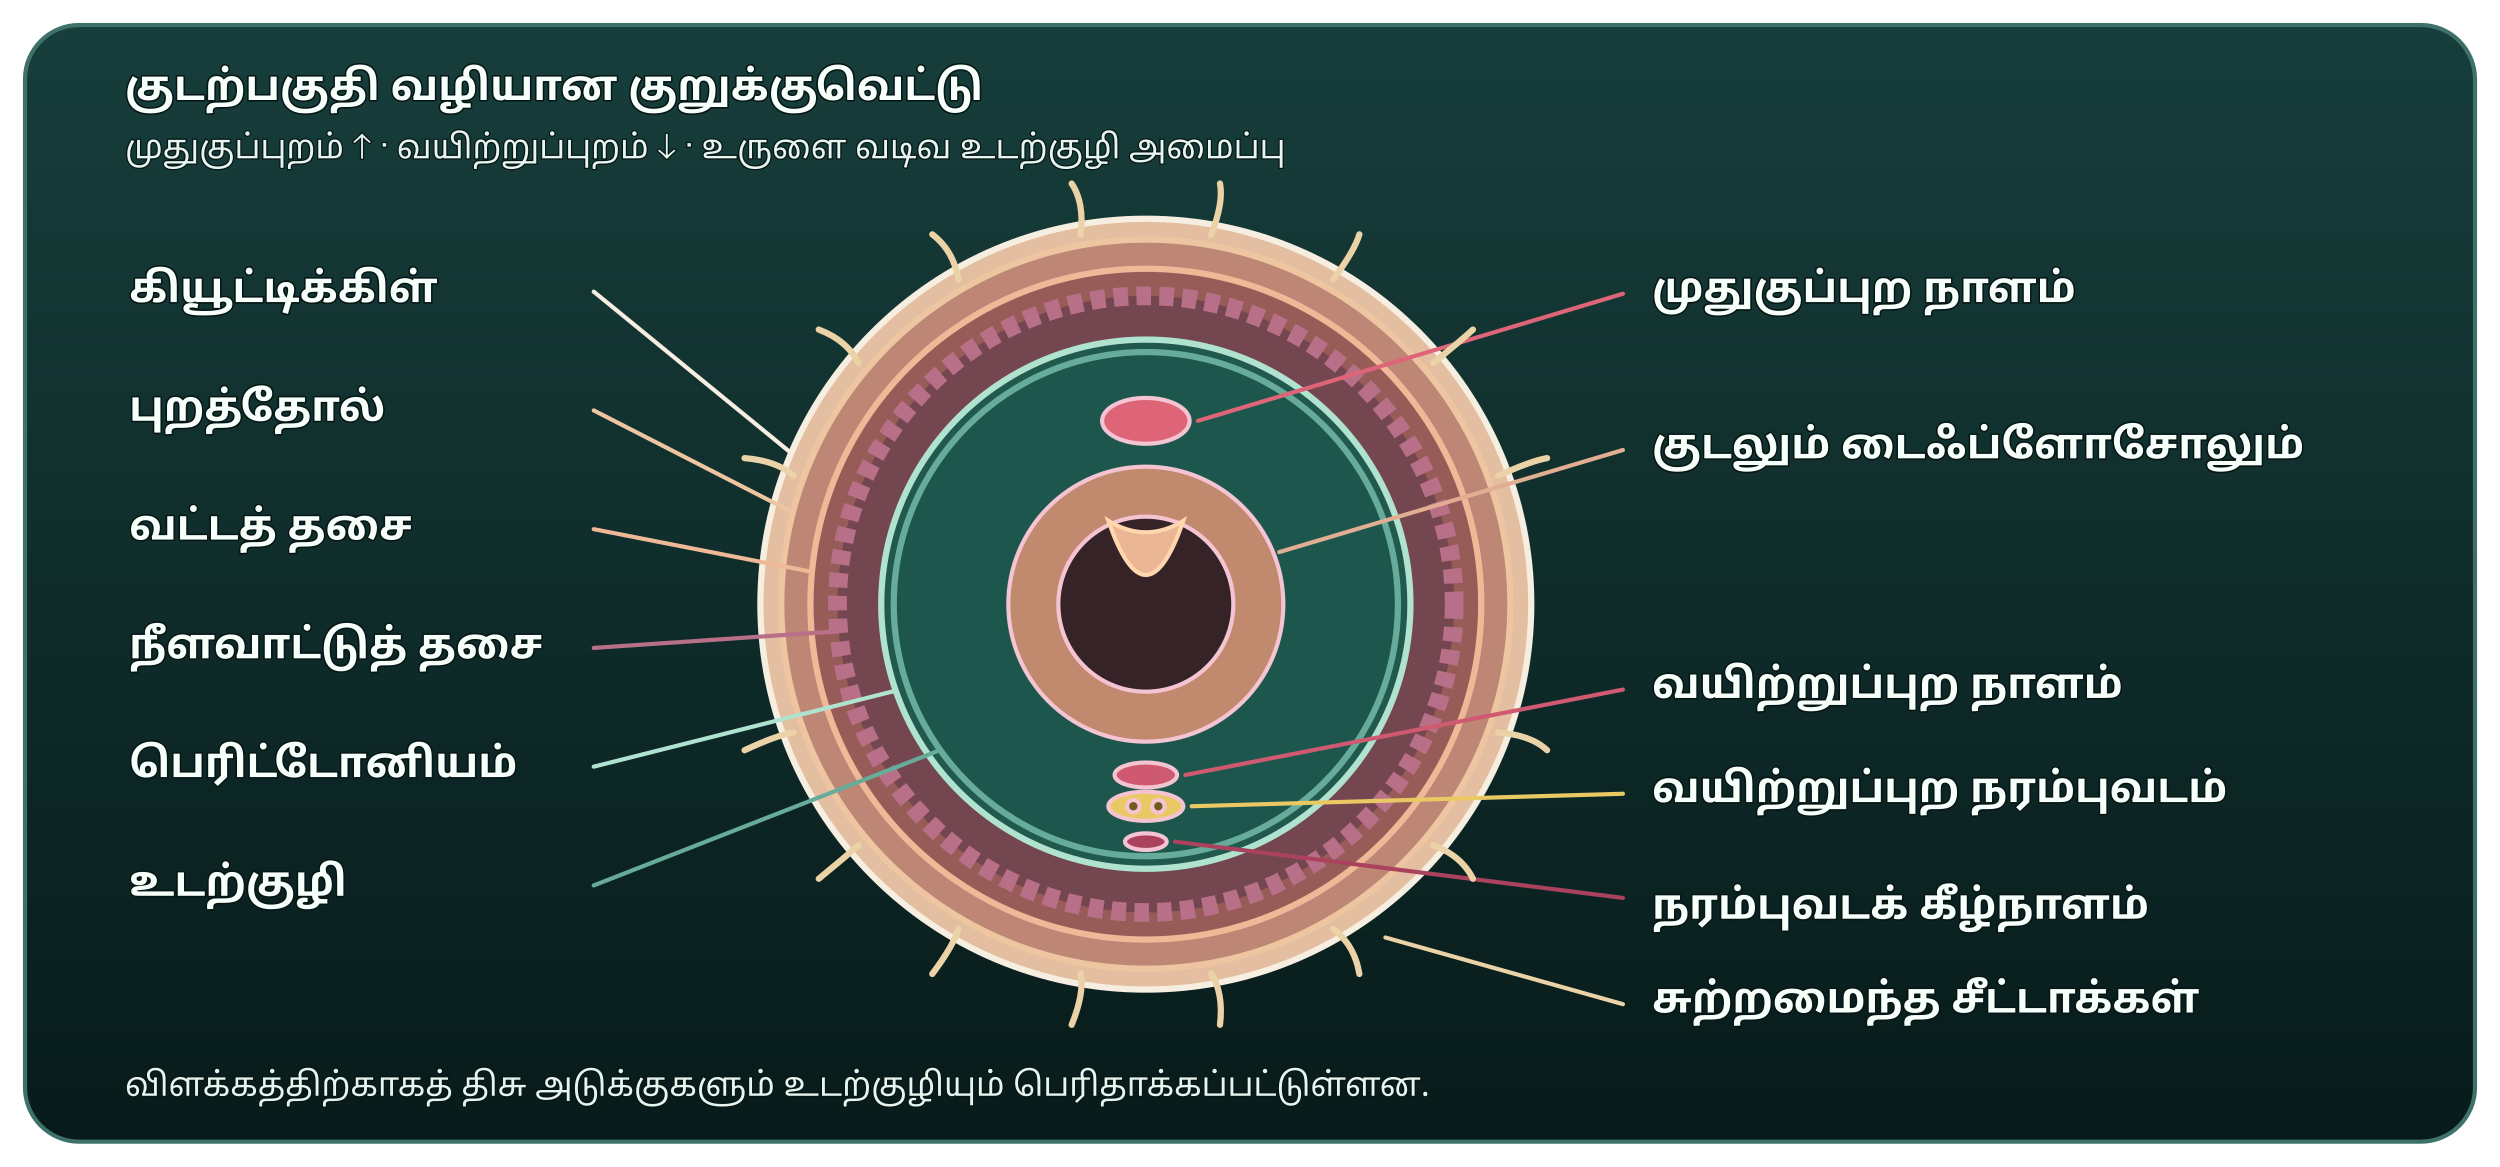
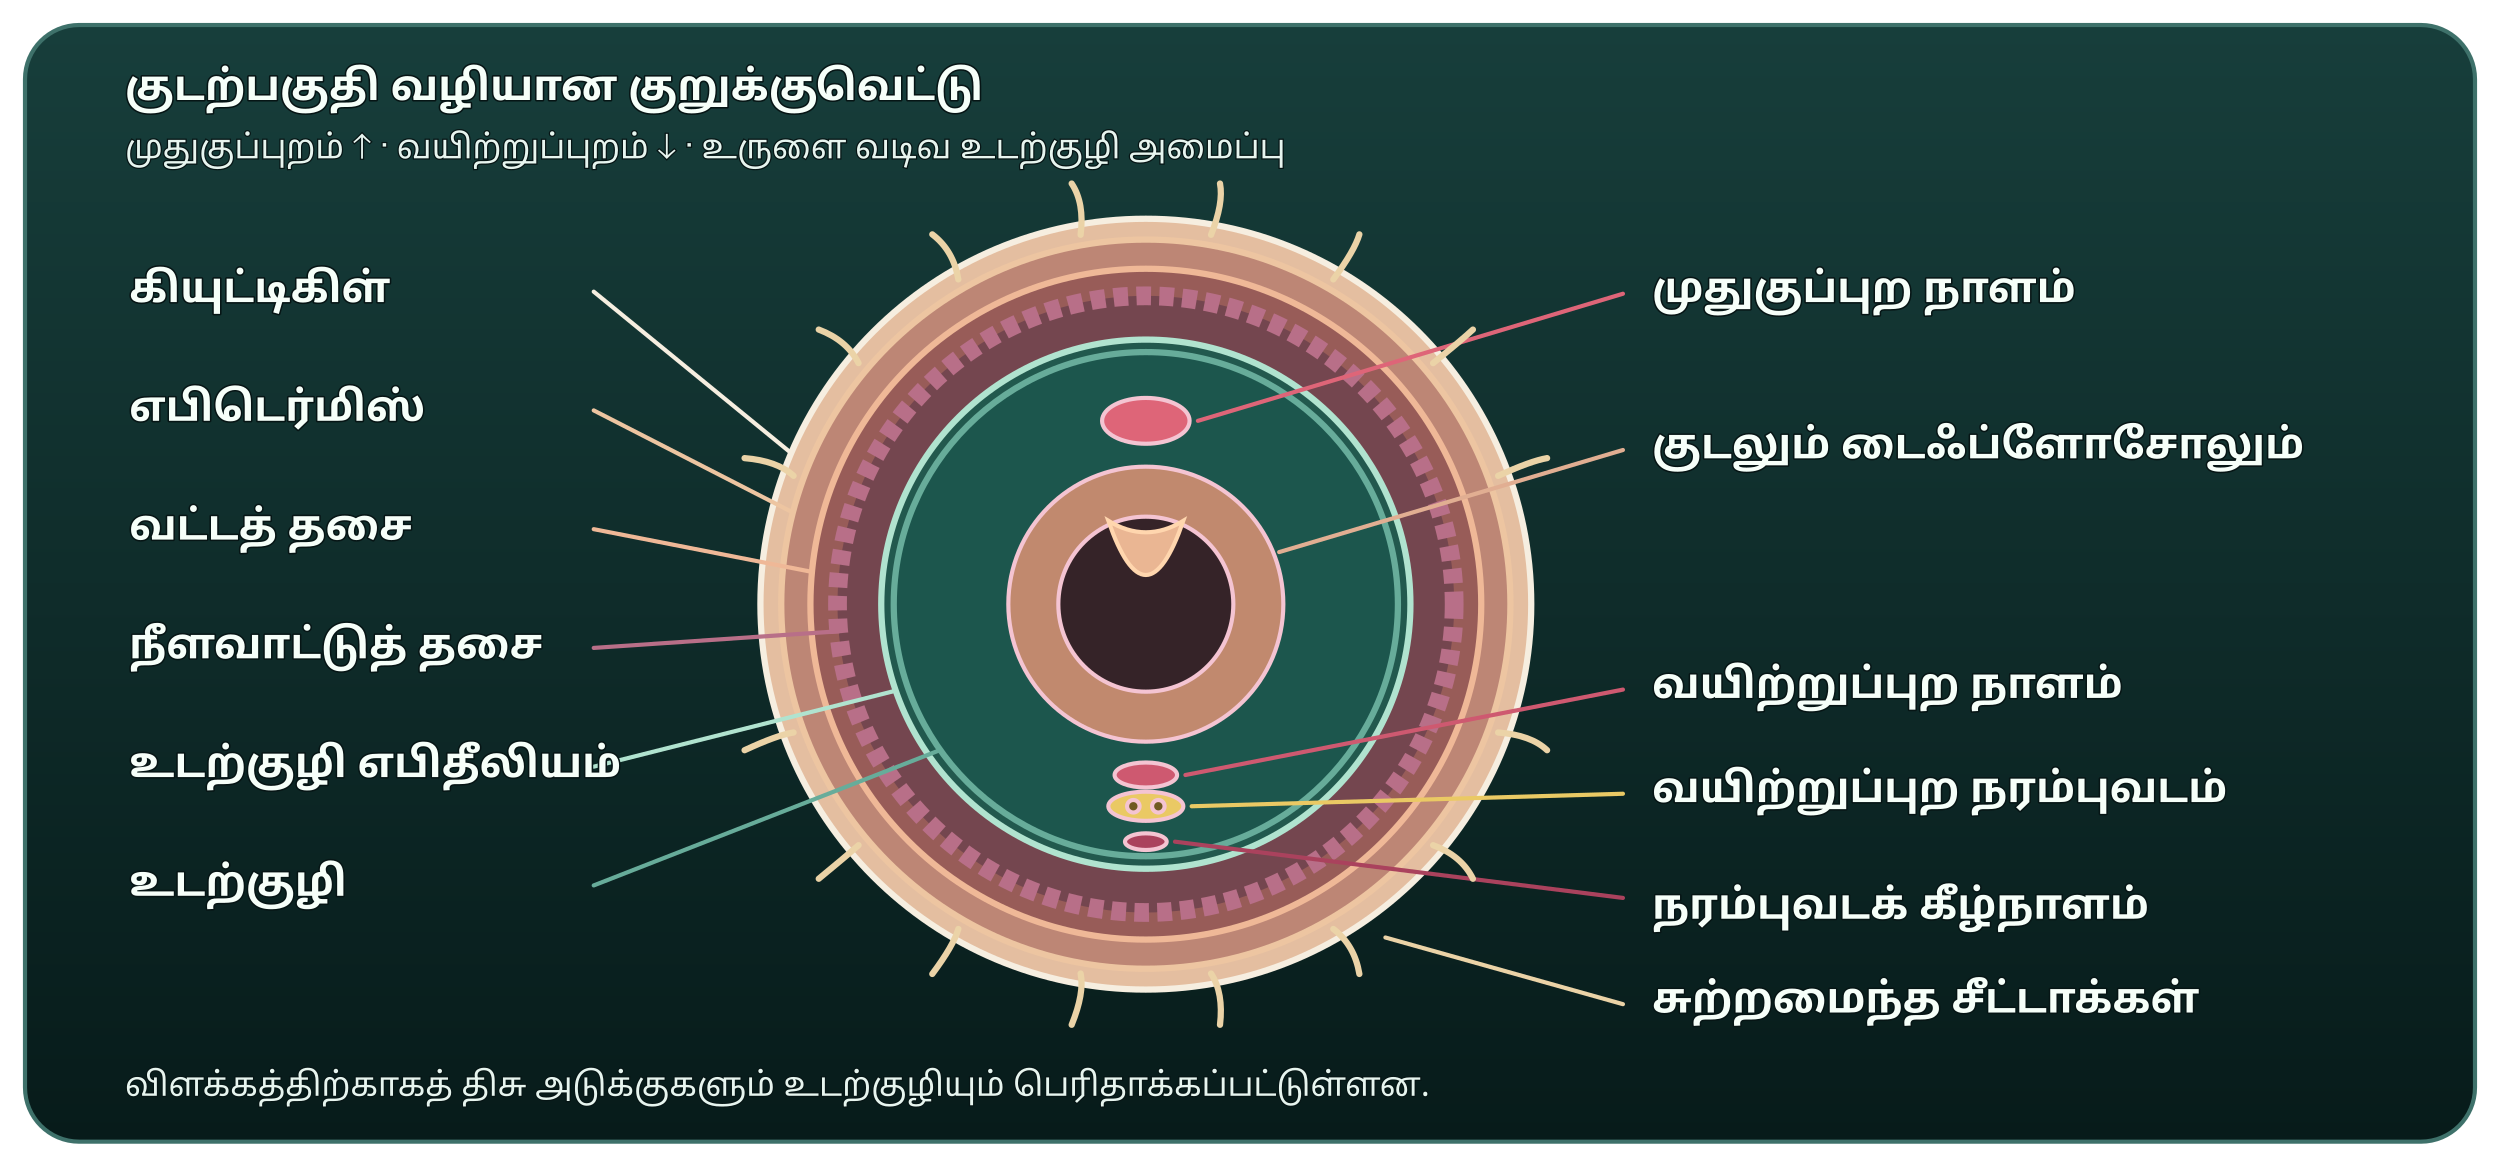
<svg xmlns="http://www.w3.org/2000/svg" id="anatomySvg" viewBox="0 0 1200 560" role="group" aria-labelledby="svgTitle svgDesc" style="transform: none; display: block;" lang="ta" xml:lang="ta" width="1200" height="560" class="motion-paused">
  <defs>
    <linearGradient id="trayGrad" x1="0" y1="0" x2="0" y2="1">
      <stop stop-color="#173e3b" />
      <stop offset="1" stop-color="#071b1a" />
    </linearGradient>
    <linearGradient id="skinGrad" x1="0" y1="0" x2="0" y2="1">
      <stop stop-color="#b87f69" />
      <stop offset=".42" stop-color="#8b5b4b" />
      <stop offset="1" stop-color="#593c35" />
    </linearGradient>
    <linearGradient id="gutGrad" x1="0" y1="0" x2="0" y2="1">
      <stop stop-color="#ffd0aa" />
      <stop offset=".5" stop-color="#d37e66" />
      <stop offset="1" stop-color="#7e3d3f" />
    </linearGradient>
    <linearGradient id="gutLight" x1="0" y1="0" x2="0" y2="1">
      <stop stop-color="#ffe4bb" />
      <stop offset="1" stop-color="#c67c57" />
    </linearGradient>
    <radialGradient id="gizzardGrad">
      <stop stop-color="#f4c099" />
      <stop offset=".58" stop-color="#b36454" />
      <stop offset="1" stop-color="#683940" />
    </radialGradient>
    <linearGradient id="vesselGrad" x1="0" y1="0" x2="1" y2="0">
      <stop stop-color="#8e1e34" />
      <stop offset=".45" stop-color="#ff6670" />
      <stop offset="1" stop-color="#8e1e34" />
    </linearGradient>
    <radialGradient id="reproGrad">
      <stop stop-color="#f3c8ff" />
      <stop offset=".7" stop-color="#a958c6" />
      <stop offset="1" stop-color="#54295f" />
    </radialGradient>
    <filter id="soft">
      <feGaussianBlur stdDeviation="5" />
    </filter>
    <marker id="arrowRed" markerWidth="8" markerHeight="8" refX="6" refY="3" orient="auto">
      <path d="M0 0L6 3L0 6Z" fill="#ff8991" />
    </marker>
    <marker id="arrowBlue" markerWidth="8" markerHeight="8" refX="6" refY="3" orient="auto">
      <path d="M0 0L6 3L0 6Z" fill="#7bd8ff" />
    </marker>
    <filter id="organicTexture" x="-20%" y="-20%" width="140%" height="140%">
      <feTurbulence type="fractalNoise" baseFrequency="0.012 0.09" numOctaves="4" seed="7" result="grain" />
      <feColorMatrix in="grain" type="matrix" values="0 0 0 0 0  0 0 0 0 0  0 0 0 0 0  0.85 0.85 0.85 0 0" result="grainAlpha" />
      <feComposite in="grainAlpha" in2="SourceGraphic" operator="in" />
    </filter>
    <filter id="fineGrain" x="-20%" y="-20%" width="140%" height="140%">
      <feTurbulence type="fractalNoise" baseFrequency="0.35" numOctaves="2" seed="3" result="fine" />
      <feColorMatrix in="fine" type="matrix" values="0 0 0 0 0  0 0 0 0 0  0 0 0 0 0  0.5 0.5 0.5 0 0" result="fineAlpha" />
      <feComposite in="fineAlpha" in2="SourceGraphic" operator="in" />
    </filter>
    <radialGradient id="glossHi" cx="34%" cy="20%" r="60%">
      <stop offset="0" stop-color="#fff" stop-opacity=".55" />
      <stop offset=".45" stop-color="#fff" stop-opacity=".1" />
      <stop offset="1" stop-color="#fff" stop-opacity="0" />
    </radialGradient>
    <radialGradient id="glossHiSmall" cx="30%" cy="22%" r="70%">
      <stop offset="0" stop-color="#fff" stop-opacity=".7" />
      <stop offset="1" stop-color="#fff" stop-opacity="0" />
    </radialGradient>
    <linearGradient id="skinGrad2" x1="0" y1="0" x2="0" y2="1">
      <stop stop-color="#c68a70" offset="0" />
      <stop offset=".18" stop-color="#a8664f" />
      <stop offset=".5" stop-color="#7d4438" />
      <stop offset=".78" stop-color="#5a352f" />
      <stop offset="1" stop-color="#3c211f" />
    </linearGradient>
    <radialGradient id="fleshGlow" cx="50%" cy="35%" r="65%">
      <stop offset="0" stop-color="#ffe0c8" stop-opacity=".5" />
      <stop offset="1" stop-color="#ffe0c8" stop-opacity="0" />
    </radialGradient>
    <clipPath id="externalClip">
      <path d="M65 280 C88 227 136 190 220 186 C470 180 841 183 1050 208 C1112 217 1140 245 1145 280 C1138 324 1095 350 1044 358 C784 384 420 377 218 374 C133 371 87 330 65 280 Z" />
    </clipPath>
    <linearGradient id="caecumPolish" x1="0" y1="0" x2="0" y2="1">
      <stop offset="0" stop-color="#ffe1b5" />
      <stop offset="0.33" stop-color="#efb082" />
      <stop offset="0.68" stop-color="#bb715f" />
      <stop offset="1" stop-color="#663940" />
    </linearGradient>
    <linearGradient id="nervePolish" x1="0" y1="0" x2="0" y2="1">
      <stop offset="0" stop-color="#fff3c1" />
      <stop offset="0.28" stop-color="#ffe179" />
      <stop offset="0.65" stop-color="#d8a43a" />
      <stop offset="1" stop-color="#805424" />
    </linearGradient>
    <linearGradient id="epidermisPolish" x1="0" y1="0" x2="0" y2="1">
      <stop offset="0" stop-color="#f8ccad" />
      <stop offset="0.4" stop-color="#d99c80" />
      <stop offset="1" stop-color="#8f594f" />
    </linearGradient>
    <linearGradient id="skinDepthPolish" x1="0" y1="0" x2="0" y2="1">
      <stop offset="0" stop-color="#b77d6c" />
      <stop offset="0.55" stop-color="#734e48" />
      <stop offset="1" stop-color="#382e32" />
    </linearGradient>
    <linearGradient id="mucusPolish" x1="0" y1="0" x2="0" y2="1">
      <stop offset="0" stop-color="#e6fcff" />
      <stop offset="0.28" stop-color="#ade4e5" />
      <stop offset="1" stop-color="#487f89" />
    </linearGradient>
    <radialGradient id="ganglionPolish" cx=".33" cy=".22" r=".85">
      <stop offset="0" stop-color="#fff8d2" />
      <stop offset="0.38" stop-color="#f7d565" />
      <stop offset="1" stop-color="#957026" />
    </radialGradient>
    <marker id="arrowGasIn" markerWidth="12" markerHeight="12" refX="10" refY="6" orient="auto" markerUnits="userSpaceOnUse">
      <path d="M0 0L12 6L0 12Z" fill="#85e2ff" />
    </marker>
    <marker id="arrowGasOut" markerWidth="12" markerHeight="12" refX="10" refY="6" orient="auto" markerUnits="userSpaceOnUse">
      <path d="M0 0L12 6L0 12Z" fill="#ffb0b7" />
    </marker>
  </defs>
  <rect x="12" y="12" width="1176" height="536" rx="26" fill="url(#trayGrad)" stroke="#3e716a" stroke-width="2" />
  <ellipse cx="600" cy="297" rx="526" ry="155" fill="#000" opacity=".28" filter="url(#soft)" id="bodyShadow" style="display: none;" />
  <path id="bodyBase" d="M62 280C80 201 132 160 222 151C402 133 802 137 1017 162C1084 170 1131 216 1143 279C1130 347 1081 388 1008 398C785 424 389 420 216 403C126 394 78 354 62 280Z" fill="#311f1e" stroke="#cb9278" stroke-width="5" style="display: none;" />
  <g id="segments" aria-hidden="true" style="display: none;">
    <path class="segment-shadow" d="M93 164.68Q86 280 93 395.84" style="stroke: #2a1210; stroke-width: 1.4; opacity: 0.4;" />
    <path class="segment-line" d="M92 164.68Q85 280 92 395.84" style="stroke: #f0c6a8; stroke-width: 1; opacity: 0.28;" />
    <path class="segment-shadow" d="M112.5 164.5Q105.5 280 112.5 396" style="stroke: #2a1210; stroke-width: 1.4; opacity: 0.4;" />
    <path class="segment-line" d="M111.5 164.5Q104.5 280 111.5 396" style="stroke: #f0c6a8; stroke-width: 1; opacity: 0.28;" />
    <path class="segment-shadow" d="M132 164.32Q125 280 132 396.16" style="stroke: #2a1210; stroke-width: 1.4; opacity: 0.4;" />
    <path class="segment-line" d="M131 164.32Q124 280 131 396.16" style="stroke: #f0c6a8; stroke-width: 1; opacity: 0.28;" />
    <path class="segment-shadow" d="M151.5 164.14Q144.5 280 151.5 396.32" style="stroke: #2a1210; stroke-width: 1.4; opacity: 0.4;" />
    <path class="segment-line" d="M150.5 164.14Q143.5 280 150.5 396.32" style="stroke: #f0c6a8; stroke-width: 1; opacity: 0.28;" />
    <path class="segment-shadow" d="M171 163.96Q164 280 171 396.48" style="stroke: #2a1210; stroke-width: 1.4; opacity: 0.4;" />
    <path class="segment-line" d="M170 163.96Q163 280 170 396.48" style="stroke: #f0c6a8; stroke-width: 1; opacity: 0.28;" />
    <path class="segment-shadow" d="M190.5 163.78Q183.5 280 190.5 396.64" style="stroke: #2a1210; stroke-width: 1.4; opacity: 0.4;" />
    <path class="segment-line" d="M189.5 163.78Q182.5 280 189.5 396.64" style="stroke: #f0c6a8; stroke-width: 1; opacity: 0.28;" />
    <path class="segment-shadow" d="M210 163.6Q203 280 210 396.8" style="stroke: #2a1210; stroke-width: 1.4; opacity: 0.4;" />
    <path class="segment-line" d="M209 163.6Q202 280 209 396.8" style="stroke: #f0c6a8; stroke-width: 1; opacity: 0.28;" />
    <path class="segment-shadow" d="M229.5 163.42Q222.5 280 229.5 396.96" style="stroke: #2a1210; stroke-width: 1.4; opacity: 0.4;" />
    <path class="segment-line" d="M228.5 163.42Q221.5 280 228.5 396.96" style="stroke: #f0c6a8; stroke-width: 1; opacity: 0.28;" />
    <path class="segment-shadow" d="M249 163.24Q242 280 249 397.12" style="stroke: #2a1210; stroke-width: 1.4; opacity: 0.4;" />
    <path class="segment-line" d="M248 163.24Q241 280 248 397.12" style="stroke: #f0c6a8; stroke-width: 1; opacity: 0.28;" />
    <path class="segment-shadow" d="M268.5 163.06Q261.5 280 268.5 397.28" style="stroke: #2a1210; stroke-width: 1.4; opacity: 0.4;" />
    <path class="segment-line" d="M267.5 163.06Q260.5 280 267.5 397.28" style="stroke: #f0c6a8; stroke-width: 1; opacity: 0.28;" />
    <path class="segment-shadow" d="M288 162.88Q281 280 288 397.44" style="stroke: #2a1210; stroke-width: 1.4; opacity: 0.4;" />
    <path class="segment-line" d="M287 162.88Q280 280 287 397.44" style="stroke: #f0c6a8; stroke-width: 1; opacity: 0.28;" />
    <path class="segment-shadow" d="M307.5 162.7Q300.5 280 307.5 397.6" style="stroke: #2a1210; stroke-width: 1.4; opacity: 0.4;" />
    <path class="segment-line" d="M306.5 162.7Q299.5 280 306.5 397.6" style="stroke: #f0c6a8; stroke-width: 1; opacity: 0.28;" />
    <path class="segment-shadow" d="M327 162.52Q320 280 327 397.76" style="stroke: #2a1210; stroke-width: 1.4; opacity: 0.4;" />
    <path class="segment-line" d="M326 162.52Q319 280 326 397.76" style="stroke: #f0c6a8; stroke-width: 1; opacity: 0.28;" />
    <path class="segment-shadow" d="M346.5 162.34Q339.5 280 346.5 397.92" style="stroke: #2a1210; stroke-width: 1.4; opacity: 0.4;" />
    <path class="segment-line" d="M345.5 162.34Q338.5 280 345.5 397.92" style="stroke: #f0c6a8; stroke-width: 1; opacity: 0.28;" />
    <path class="segment-shadow" d="M366 162.16Q359 280 366 398.08" style="stroke: #2a1210; stroke-width: 1.4; opacity: 0.4;" />
    <path class="segment-line" d="M365 162.16Q358 280 365 398.08" style="stroke: #f0c6a8; stroke-width: 1; opacity: 0.28;" />
    <path class="segment-shadow" d="M385.5 161.98Q378.5 280 385.5 398.24" style="stroke: #2a1210; stroke-width: 1.4; opacity: 0.4;" />
    <path class="segment-line" d="M384.5 161.98Q377.5 280 384.5 398.24" style="stroke: #f0c6a8; stroke-width: 1; opacity: 0.28;" />
    <path class="segment-shadow" d="M405 161.8Q398 280 405 398.4" style="stroke: #2a1210; stroke-width: 1.4; opacity: 0.4;" />
    <path class="segment-line" d="M404 161.8Q397 280 404 398.4" style="stroke: #f0c6a8; stroke-width: 1; opacity: 0.28;" />
    <path class="segment-shadow" d="M424.5 161.62Q417.5 280 424.5 398.56" style="stroke: #2a1210; stroke-width: 1.4; opacity: 0.4;" />
    <path class="segment-line" d="M423.5 161.62Q416.5 280 423.5 398.56" style="stroke: #f0c6a8; stroke-width: 1; opacity: 0.28;" />
    <path class="segment-shadow" d="M444 161.44Q437 280 444 398.72" style="stroke: #2a1210; stroke-width: 1.4; opacity: 0.4;" />
    <path class="segment-line" d="M443 161.44Q436 280 443 398.72" style="stroke: #f0c6a8; stroke-width: 1; opacity: 0.28;" />
    <path class="segment-shadow" d="M463.5 161.26Q456.5 280 463.5 398.88" style="stroke: #2a1210; stroke-width: 1.4; opacity: 0.4;" />
    <path class="segment-line" d="M462.5 161.26Q455.5 280 462.5 398.88" style="stroke: #f0c6a8; stroke-width: 1; opacity: 0.28;" />
    <path class="segment-shadow" d="M483 161.08Q476 280 483 399.04" style="stroke: #2a1210; stroke-width: 1.4; opacity: 0.4;" />
    <path class="segment-line" d="M482 161.08Q475 280 482 399.04" style="stroke: #f0c6a8; stroke-width: 1; opacity: 0.28;" />
    <path class="segment-shadow" d="M502.5 160.9Q495.5 280 502.5 399.2" style="stroke: #2a1210; stroke-width: 1.4; opacity: 0.4;" />
    <path class="segment-line" d="M501.5 160.9Q494.5 280 501.5 399.2" style="stroke: #f0c6a8; stroke-width: 1; opacity: 0.28;" />
    <path class="segment-shadow" d="M522 160.72Q515 280 522 399.36" style="stroke: #2a1210; stroke-width: 1.4; opacity: 0.4;" />
    <path class="segment-line" d="M521 160.72Q514 280 521 399.36" style="stroke: #f0c6a8; stroke-width: 1; opacity: 0.28;" />
    <path class="segment-shadow" d="M541.5 160.54Q534.5 280 541.5 399.52" style="stroke: #2a1210; stroke-width: 1.4; opacity: 0.4;" />
    <path class="segment-line" d="M540.5 160.54Q533.5 280 540.5 399.52" style="stroke: #f0c6a8; stroke-width: 1; opacity: 0.28;" />
    <path class="segment-shadow" d="M561 160.36Q554 280 561 399.68" style="stroke: #2a1210; stroke-width: 1.4; opacity: 0.4;" />
    <path class="segment-line" d="M560 160.36Q553 280 560 399.68" style="stroke: #f0c6a8; stroke-width: 1; opacity: 0.28;" />
    <path class="segment-shadow" d="M580.5 160.18Q573.5 280 580.5 399.84" style="stroke: #2a1210; stroke-width: 1.4; opacity: 0.4;" />
    <path class="segment-line" d="M579.5 160.18Q572.5 280 579.5 399.84" style="stroke: #f0c6a8; stroke-width: 1; opacity: 0.28;" />
    <path class="segment-shadow" d="M600 160Q593 280 600 400" style="stroke: #2a1210; stroke-width: 1.4; opacity: 0.4;" />
    <path class="segment-line" d="M599 160Q592 280 599 400" style="stroke: #f0c6a8; stroke-width: 1; opacity: 0.28;" />
    <path class="segment-shadow" d="M619.5 160.18Q612.5 280 619.5 399.84" style="stroke: #2a1210; stroke-width: 1.4; opacity: 0.4;" />
    <path class="segment-line" d="M618.5 160.18Q611.5 280 618.5 399.84" style="stroke: #f0c6a8; stroke-width: 1; opacity: 0.28;" />
    <path class="segment-shadow" d="M639 160.36Q632 280 639 399.68" style="stroke: #2a1210; stroke-width: 1.4; opacity: 0.4;" />
    <path class="segment-line" d="M638 160.36Q631 280 638 399.68" style="stroke: #f0c6a8; stroke-width: 1; opacity: 0.28;" />
    <path class="segment-shadow" d="M658.5 160.54Q651.5 280 658.5 399.52" style="stroke: #2a1210; stroke-width: 1.4; opacity: 0.4;" />
    <path class="segment-line" d="M657.5 160.54Q650.5 280 657.5 399.52" style="stroke: #f0c6a8; stroke-width: 1; opacity: 0.28;" />
    <path class="segment-shadow" d="M678 160.72Q671 280 678 399.36" style="stroke: #2a1210; stroke-width: 1.4; opacity: 0.4;" />
    <path class="segment-line" d="M677 160.72Q670 280 677 399.36" style="stroke: #f0c6a8; stroke-width: 1; opacity: 0.28;" />
    <path class="segment-shadow" d="M697.5 160.9Q690.5 280 697.5 399.2" style="stroke: #2a1210; stroke-width: 1.4; opacity: 0.4;" />
    <path class="segment-line" d="M696.5 160.9Q689.5 280 696.5 399.2" style="stroke: #f0c6a8; stroke-width: 1; opacity: 0.28;" />
    <path class="segment-shadow" d="M717 161.08Q710 280 717 399.04" style="stroke: #2a1210; stroke-width: 1.4; opacity: 0.4;" />
    <path class="segment-line" d="M716 161.08Q709 280 716 399.04" style="stroke: #f0c6a8; stroke-width: 1; opacity: 0.28;" />
    <path class="segment-shadow" d="M736.5 161.26Q729.5 280 736.5 398.88" style="stroke: #2a1210; stroke-width: 1.4; opacity: 0.4;" />
    <path class="segment-line" d="M735.5 161.26Q728.5 280 735.5 398.88" style="stroke: #f0c6a8; stroke-width: 1; opacity: 0.28;" />
    <path class="segment-shadow" d="M756 161.44Q749 280 756 398.72" style="stroke: #2a1210; stroke-width: 1.4; opacity: 0.4;" />
    <path class="segment-line" d="M755 161.44Q748 280 755 398.72" style="stroke: #f0c6a8; stroke-width: 1; opacity: 0.28;" />
    <path class="segment-shadow" d="M775.5 161.62Q768.5 280 775.5 398.56" style="stroke: #2a1210; stroke-width: 1.4; opacity: 0.4;" />
    <path class="segment-line" d="M774.5 161.62Q767.5 280 774.5 398.56" style="stroke: #f0c6a8; stroke-width: 1; opacity: 0.28;" />
    <path class="segment-shadow" d="M795 161.8Q788 280 795 398.4" style="stroke: #2a1210; stroke-width: 1.4; opacity: 0.4;" />
    <path class="segment-line" d="M794 161.8Q787 280 794 398.4" style="stroke: #f0c6a8; stroke-width: 1; opacity: 0.28;" />
    <path class="segment-shadow" d="M814.5 161.98Q807.5 280 814.5 398.24" style="stroke: #2a1210; stroke-width: 1.4; opacity: 0.4;" />
    <path class="segment-line" d="M813.5 161.98Q806.5 280 813.5 398.24" style="stroke: #f0c6a8; stroke-width: 1; opacity: 0.28;" />
    <path class="segment-shadow" d="M834 162.16Q827 280 834 398.08" style="stroke: #2a1210; stroke-width: 1.4; opacity: 0.4;" />
    <path class="segment-line" d="M833 162.16Q826 280 833 398.08" style="stroke: #f0c6a8; stroke-width: 1; opacity: 0.28;" />
    <path class="segment-shadow" d="M853.5 162.34Q846.5 280 853.5 397.92" style="stroke: #2a1210; stroke-width: 1.4; opacity: 0.4;" />
    <path class="segment-line" d="M852.5 162.34Q845.5 280 852.5 397.92" style="stroke: #f0c6a8; stroke-width: 1; opacity: 0.28;" />
    <path class="segment-shadow" d="M873 162.52Q866 280 873 397.76" style="stroke: #2a1210; stroke-width: 1.4; opacity: 0.4;" />
    <path class="segment-line" d="M872 162.52Q865 280 872 397.76" style="stroke: #f0c6a8; stroke-width: 1; opacity: 0.28;" />
    <path class="segment-shadow" d="M892.5 162.7Q885.5 280 892.5 397.6" style="stroke: #2a1210; stroke-width: 1.4; opacity: 0.4;" />
    <path class="segment-line" d="M891.5 162.7Q884.5 280 891.5 397.6" style="stroke: #f0c6a8; stroke-width: 1; opacity: 0.28;" />
    <path class="segment-shadow" d="M912 162.88Q905 280 912 397.44" style="stroke: #2a1210; stroke-width: 1.4; opacity: 0.4;" />
    <path class="segment-line" d="M911 162.88Q904 280 911 397.44" style="stroke: #f0c6a8; stroke-width: 1; opacity: 0.28;" />
    <path class="segment-shadow" d="M931.5 163.06Q924.5 280 931.5 397.28" style="stroke: #2a1210; stroke-width: 1.4; opacity: 0.4;" />
    <path class="segment-line" d="M930.5 163.06Q923.5 280 930.5 397.28" style="stroke: #f0c6a8; stroke-width: 1; opacity: 0.28;" />
    <path class="segment-shadow" d="M951 163.24Q944 280 951 397.12" style="stroke: #2a1210; stroke-width: 1.4; opacity: 0.4;" />
    <path class="segment-line" d="M950 163.24Q943 280 950 397.12" style="stroke: #f0c6a8; stroke-width: 1; opacity: 0.28;" />
    <path class="segment-shadow" d="M970.5 163.42Q963.5 280 970.5 396.96" style="stroke: #2a1210; stroke-width: 1.4; opacity: 0.4;" />
    <path class="segment-line" d="M969.5 163.42Q962.5 280 969.5 396.96" style="stroke: #f0c6a8; stroke-width: 1; opacity: 0.28;" />
    <path class="segment-shadow" d="M990 163.6Q983 280 990 396.8" style="stroke: #2a1210; stroke-width: 1.4; opacity: 0.4;" />
    <path class="segment-line" d="M989 163.6Q982 280 989 396.8" style="stroke: #f0c6a8; stroke-width: 1; opacity: 0.28;" />
    <path class="segment-shadow" d="M1009.5 163.78Q1002.5 280 1009.5 396.64" style="stroke: #2a1210; stroke-width: 1.4; opacity: 0.4;" />
    <path class="segment-line" d="M1008.5 163.78Q1001.5 280 1008.5 396.64" style="stroke: #f0c6a8; stroke-width: 1; opacity: 0.28;" />
    <path class="segment-shadow" d="M1029 163.96Q1022 280 1029 396.48" style="stroke: #2a1210; stroke-width: 1.4; opacity: 0.4;" />
    <path class="segment-line" d="M1028 163.96Q1021 280 1028 396.48" style="stroke: #f0c6a8; stroke-width: 1; opacity: 0.28;" />
    <path class="segment-shadow" d="M1048.5 164.14Q1041.5 280 1048.5 396.32" style="stroke: #2a1210; stroke-width: 1.4; opacity: 0.4;" />
    <path class="segment-line" d="M1047.5 164.14Q1040.5 280 1047.5 396.32" style="stroke: #f0c6a8; stroke-width: 1; opacity: 0.28;" />
    <path class="segment-shadow" d="M1068 164.32Q1061 280 1068 396.16" style="stroke: #2a1210; stroke-width: 1.4; opacity: 0.4;" />
    <path class="segment-line" d="M1067 164.32Q1060 280 1067 396.16" style="stroke: #f0c6a8; stroke-width: 1; opacity: 0.28;" />
    <path class="segment-shadow" d="M1087.5 164.5Q1080.5 280 1087.5 396" style="stroke: #2a1210; stroke-width: 1.4; opacity: 0.4;" />
    <path class="segment-line" d="M1086.5 164.5Q1079.5 280 1086.5 396" style="stroke: #f0c6a8; stroke-width: 1; opacity: 0.28;" />
  </g>
  <g id="internalFlaps" aria-hidden="true" style="display: none;">
    <path class="flap" d="M90 276C110 195 170 157 262 150L1030 166C972 199 926 221 860 235C573 220 345 221 90 276Z" style="fill: #835d4f; stroke: #c18b74; stroke-width: 2; opacity: 0.44;" />
    <path class="flap" d="M90 286C115 355 176 391 263 402L1025 393C969 364 915 341 855 328C566 343 335 342 90 286Z" style="fill: #835d4f; stroke: #c18b74; stroke-width: 2; opacity: 0.44;" />
    <path d="M94 278C310 244 813 245 1128 280C840 320 335 317 94 282Z" fill="#e9b394" opacity=".18" stroke="#d9a080" stroke-width="2" />
  </g>
  <g id="layer-crosssection" class="layer active" style="display: inline;">
    <text x="60" y="48" class="organ-label" data-en-label="Transverse section through an intestinal segment" data-en-x="60" data-en-y="48" data-en-font="" lang="ta" xml:lang="ta" style="font-size: 20px; fill: #f6fff9; stroke: #061515; stroke-width: 1.5; stroke-linejoin: round; font-weight: 750; letter-spacing: 0; font-family: Noto Sans Tamil;" paint-order="stroke" id="proof-label-0">
      <tspan x="60" dy="0">குடற்பகுதி வழியான குறுக்குவெட்டு</tspan>
    </text>
    <text x="60" y="76" class="micro-label" data-en-label="Dorsal ↑ · Ventral ↓ · cylindrical, coelomate organization" data-en-x="60" data-en-y="76" data-en-font="" lang="ta" xml:lang="ta" style="font-size: 16px; fill: #e7f5ef; stroke: #061515; stroke-width: 1.2; letter-spacing: 0; font-family: Noto Sans Tamil;" paint-order="stroke" id="proof-label-1">
      <tspan x="60" dy="0">முதுகுப்புறம் ↑ · வயிற்றுப்புறம் ↓ · உருளை வடிவ உடற்குழி அமைப்பு</tspan>
    </text>
-     <g class="svg-structure" data-structure="cs-cuticle" tabindex="0" role="button" aria-hidden="false" aria-disabled="false" aria-label="கியூட்டிக்கிள்">
+     <g class="svg-structure" data-structure="cs-cuticle" tabindex="0" role="button" aria-hidden="false" aria-disabled="false" aria-label="கியுட்டிகிள்">
      <circle cx="550" cy="290" r="185" fill="#e4bea0" stroke="#f6eee0" stroke-width="3" />
      <path d="M379.8 217.5 L285 140" fill="none" stroke="#f6eee0" stroke-width="2" stroke-linecap="round" />
      <text x="62" y="145" class="organ-label" data-en-label="Cuticle" data-en-x="62" data-en-y="145" data-en-font="" lang="ta" xml:lang="ta" style="font-size: 20px; fill: #f6fff9; stroke: #061515; stroke-width: 1.5; stroke-linejoin: round; font-weight: 750; letter-spacing: 0; font-family: Noto Sans Tamil;" paint-order="stroke" id="proof-label-2">
-         <tspan x="62" dy="0">கியூட்டிக்கிள்</tspan>
-       </text>
-     </g>
-     <g class="svg-structure" data-structure="cs-epidermis" tabindex="0" role="button" aria-hidden="false" aria-disabled="false" aria-label="புறத்தோல்">
+         <tspan x="62" dy="0">கியுட்டிகிள்</tspan>
+       </text>
+     </g>
+     <g class="svg-structure" data-structure="cs-epidermis" tabindex="0" role="button" aria-hidden="false" aria-disabled="false" aria-label="எபிடெர்மிஸ்">
      <circle cx="550" cy="290" r="175" fill="#bd8675" stroke="#edc5a1" stroke-width="3" />
      <path d="M380.6 246.0 L285 197" fill="none" stroke="#edc5a1" stroke-width="2" stroke-linecap="round" />
      <text x="62" y="202" class="organ-label" data-en-label="Epidermis" data-en-x="62" data-en-y="202" data-en-font="" lang="ta" xml:lang="ta" style="font-size: 20px; fill: #f6fff9; stroke: #061515; stroke-width: 1.5; stroke-linejoin: round; font-weight: 750; letter-spacing: 0; font-family: Noto Sans Tamil;" paint-order="stroke" id="proof-label-3">
-         <tspan x="62" dy="0">புறத்தோல்</tspan>
+         <tspan x="62" dy="0">எபிடெர்மிஸ்</tspan>
      </text>
    </g>
    <g class="svg-structure" data-structure="cs-circular-muscle" tabindex="0" role="button" aria-hidden="false" aria-disabled="false" aria-label="வட்டத் தசைப்படலம்">
      <circle cx="550" cy="290" r="161" fill="#985c58" stroke="#efb897" stroke-width="3" />
      <path d="M389.7 274.5 L285 254" fill="none" stroke="#efb897" stroke-width="2" stroke-linecap="round" />
      <text x="62" y="259" class="organ-label" data-en-label="Circular muscle" data-en-x="62" data-en-y="259" data-en-font="" lang="ta" xml:lang="ta" style="font-size: 20px; fill: #f6fff9; stroke: #061515; stroke-width: 1.5; stroke-linejoin: round; font-weight: 750; letter-spacing: 0; font-family: Noto Sans Tamil;" paint-order="stroke" id="proof-label-4">
        <tspan x="62" dy="0">வட்டத் தசை</tspan>
      </text>
    </g>
    <g class="svg-structure" data-structure="cs-longitudinal-muscle" tabindex="0" role="button" aria-hidden="false" aria-disabled="false" aria-label="நீளவாட்டுத் தசைப்படலம்">
      <circle cx="550" cy="290" r="148" fill="#74464f" stroke="#b86f88" stroke-width="9" stroke-dasharray="7 4" />
      <path d="M402.6 303.0 L285 311" fill="none" stroke="#b86f88" stroke-width="2" stroke-linecap="round" />
      <text x="62" y="316" class="organ-label" data-en-label="Longitudinal muscle" data-en-x="62" data-en-y="316" data-en-font="" lang="ta" xml:lang="ta" style="font-size: 20px; fill: #f6fff9; stroke: #061515; stroke-width: 1.5; stroke-linejoin: round; font-weight: 750; letter-spacing: 0; font-family: Noto Sans Tamil;" paint-order="stroke" id="proof-label-5">
        <tspan x="62" dy="0">நீளவாட்டுத் தசை</tspan>
      </text>
    </g>
-     <g class="svg-structure" data-structure="cs-peritoneum" tabindex="0" role="button" aria-hidden="false" aria-disabled="false" aria-label="பெரிட்டோனியம்">
+     <g class="svg-structure" data-structure="cs-peritoneum" tabindex="0" role="button" aria-hidden="false" aria-disabled="false" aria-label="உடற்குழி எபிதீலியம்">
      <circle cx="550" cy="290" r="127" fill="#22594e" stroke="#b0e3cf" stroke-width="3" />
      <path d="M430.0 331.5 L285 368" fill="none" stroke="#b0e3cf" stroke-width="2" stroke-linecap="round" />
      <text x="62" y="373" class="organ-label" data-en-label="Peritoneum" data-en-x="62" data-en-y="373" data-en-font="" lang="ta" xml:lang="ta" style="font-size: 20px; fill: #f6fff9; stroke: #061515; stroke-width: 1.5; stroke-linejoin: round; font-weight: 750; letter-spacing: 0; font-family: Noto Sans Tamil;" paint-order="stroke" id="proof-label-6">
-         <tspan x="62" dy="0">பெரிட்டோனியம்</tspan>
+         <tspan x="62" dy="0">உடற்குழி எபிதீலியம்</tspan>
      </text>
    </g>
    <g class="svg-structure" data-structure="cs-coelom" tabindex="0" role="button" aria-hidden="false" aria-disabled="false" aria-label="உடற்குழியும் உடற்குழித் திரவமும்">
      <circle cx="550" cy="290" r="121" fill="#1c564d" stroke="#67ac9a" stroke-width="3" />
      <path d="M451.3 360.0 L285 425" fill="none" stroke="#67ac9a" stroke-width="2" stroke-linecap="round" />
      <text x="62" y="430" class="organ-label" data-en-label="Coelom" data-en-x="62" data-en-y="430" data-en-font="" lang="ta" xml:lang="ta" style="font-size: 20px; fill: #f6fff9; stroke: #061515; stroke-width: 1.5; stroke-linejoin: round; font-weight: 750; letter-spacing: 0; font-family: Noto Sans Tamil;" paint-order="stroke" id="proof-label-7">
        <tspan x="62" dy="0">உடற்குழி</tspan>
      </text>
    </g>
    <g class="svg-structure" data-structure="cs-gut" tabindex="0" role="button" aria-hidden="false" aria-disabled="false" aria-label="குடல் சுவரும் டைஃப்ளோசோலும்">
      <ellipse cx="550" cy="290" rx="66" ry="66" fill="#c1896e" stroke="#f4c4d2" stroke-width="2" />
      <ellipse cx="550" cy="290" rx="42" ry="42" fill="#352328" stroke="#f4c4d2" stroke-width="2" />
      <path d="M532 250 Q550 302 568 250 Q550 261 532 250 Z" fill="#eab693" stroke="#ffd6ae" stroke-width="2" />
      <path d="M614 265 L779 216" fill="none" stroke="#e1ae92" stroke-width="2" stroke-linecap="round" />
      <text x="793" y="220" class="organ-label" data-en-label="Gut and typhlosole" data-en-x="793" data-en-y="220" data-en-font="" lang="ta" xml:lang="ta" style="font-size: 20px; fill: #f6fff9; stroke: #061515; stroke-width: 1.5; stroke-linejoin: round; font-weight: 750; letter-spacing: 0; font-family: Noto Sans Tamil;" paint-order="stroke" id="proof-label-8">
        <tspan x="793" dy="0">குடலும் டைஃப்ளோசோலும்</tspan>
      </text>
    </g>
    <g class="svg-structure" data-structure="cs-dorsal-vessel" tabindex="0" role="button" aria-hidden="false" aria-disabled="false" aria-label="குறுக்குவெட்டில் முதுகுப்புற நாளம்">
      <ellipse cx="550" cy="202" rx="21" ry="11" fill="#de6578" stroke="#f4c4d2" stroke-width="2" />
      <path d="M575 202 L779 141" fill="none" stroke="#de6578" stroke-width="2" stroke-linecap="round" />
      <text x="793" y="145" class="organ-label" data-en-label="Dorsal vessel" data-en-x="793" data-en-y="145" data-en-font="" lang="ta" xml:lang="ta" style="font-size: 20px; fill: #f6fff9; stroke: #061515; stroke-width: 1.5; stroke-linejoin: round; font-weight: 750; letter-spacing: 0; font-family: Noto Sans Tamil;" paint-order="stroke" id="proof-label-9">
        <tspan x="793" dy="0">முதுகுப்புற நாளம்</tspan>
      </text>
    </g>
    <g class="svg-structure" data-structure="cs-ventral-vessel" tabindex="0" role="button" aria-hidden="false" aria-disabled="false" aria-label="குறுக்குவெட்டில் வயிற்றுப்புற நாளம்">
      <ellipse cx="550" cy="372" rx="15" ry="6" fill="#ce5970" stroke="#f4c4d2" stroke-width="2" />
      <path d="M569 372 L779 331" fill="none" stroke="#ce5970" stroke-width="2" stroke-linecap="round" />
      <text x="793" y="335" class="organ-label" data-en-label="Ventral vessel" data-en-x="793" data-en-y="335" data-en-font="" lang="ta" xml:lang="ta" style="font-size: 20px; fill: #f6fff9; stroke: #061515; stroke-width: 1.5; stroke-linejoin: round; font-weight: 750; letter-spacing: 0; font-family: Noto Sans Tamil;" paint-order="stroke" id="proof-label-10">
        <tspan x="793" dy="0">வயிற்றுப்புற நாளம்</tspan>
      </text>
    </g>
    <g class="svg-structure" data-structure="cs-nerve-cord" tabindex="0" role="button" aria-hidden="false" aria-disabled="false" aria-label="குறுக்குவெட்டில் வயிற்றுப்புற நரம்புவடம்">
      <ellipse cx="550" cy="387" rx="18" ry="7" fill="#eac964" stroke="#f4c4d2" stroke-width="2" />
      <ellipse cx="544" cy="387" rx="3" ry="3" fill="#705a21" stroke="#f4c4d2" stroke-width="2" />
      <ellipse cx="556" cy="387" rx="3" ry="3" fill="#705a21" stroke="#f4c4d2" stroke-width="2" />
      <path d="M572 387 L779 381" fill="none" stroke="#eac964" stroke-width="2" stroke-linecap="round" />
      <text x="793" y="385" class="organ-label" data-en-label="Ventral nerve cord" data-en-x="793" data-en-y="385" data-en-font="" lang="ta" xml:lang="ta" style="font-size: 20px; fill: #f6fff9; stroke: #061515; stroke-width: 1.5; stroke-linejoin: round; font-weight: 750; letter-spacing: 0; font-family: Noto Sans Tamil;" paint-order="stroke" id="proof-label-11">
        <tspan x="793" dy="0">வயிற்றுப்புற நரம்புவடம்</tspan>
      </text>
    </g>
    <g class="svg-structure" data-structure="cs-subneural-vessel" tabindex="0" role="button" aria-hidden="false" aria-disabled="false" aria-label="குறுக்குவெட்டில் நரம்புவடக் கீழ்நாளம்">
      <ellipse cx="550" cy="404" rx="10" ry="4" fill="#aa425d" stroke="#f4c4d2" stroke-width="2" />
      <path d="M564 404 L779 431" fill="none" stroke="#aa425d" stroke-width="2" stroke-linecap="round" />
      <text x="793" y="441" class="organ-label" data-en-label="Subneural vessel" data-en-x="793" data-en-y="435" data-en-font="" lang="ta" xml:lang="ta" style="font-size: 20px; fill: #f6fff9; stroke: #061515; stroke-width: 1.5; stroke-linejoin: round; font-weight: 750; letter-spacing: 0; font-family: Noto Sans Tamil;" paint-order="stroke" id="proof-label-12">
        <tspan x="793" dy="0">நரம்புவடக் கீழ்நாளம்</tspan>
      </text>
    </g>
    <g class="svg-structure" data-structure="cs-setae" tabindex="0" role="button" aria-hidden="false" aria-disabled="false" aria-label="குறுக்குவெட்டில் சீட்டாக்கள்">
      <path d="M719.1 351.6 Q734.9 352.8 742.6 360.1" fill="none" stroke="#ebd3a7" stroke-width="3" stroke-linecap="round" />
      <path d="M687.9 405.7 Q701.5 410.7 707.0 421.8" fill="none" stroke="#ebd3a7" stroke-width="3" stroke-linecap="round" />
      <path d="M640.0 445.9 Q650.2 453.7 652.5 467.5" fill="none" stroke="#ebd3a7" stroke-width="3" stroke-linecap="round" />
      <path d="M581.3 467.3 Q587.4 476.6 585.6 491.9" fill="none" stroke="#ebd3a7" stroke-width="3" stroke-linecap="round" />
      <path d="M518.7 467.3 Q520.6 476.6 514.4 491.9" fill="none" stroke="#ebd3a7" stroke-width="3" stroke-linecap="round" />
      <path d="M460.0 445.9 Q457.8 453.7 447.5 467.5" fill="none" stroke="#ebd3a7" stroke-width="3" stroke-linecap="round" />
      <path d="M412.1 405.7 Q406.5 410.7 393.0 421.8" fill="none" stroke="#ebd3a7" stroke-width="3" stroke-linecap="round" />
      <path d="M380.9 351.6 Q373.1 352.8 357.4 360.1" fill="none" stroke="#ebd3a7" stroke-width="3" stroke-linecap="round" />
      <path d="M380.9 228.4 Q373.1 221.2 357.4 219.9" fill="none" stroke="#ebd3a7" stroke-width="3" stroke-linecap="round" />
      <path d="M412.1 174.3 Q406.5 163.3 393.0 158.2" fill="none" stroke="#ebd3a7" stroke-width="3" stroke-linecap="round" />
      <path d="M460.0 134.1 Q457.7 120.3 447.5 112.5" fill="none" stroke="#ebd3a7" stroke-width="3" stroke-linecap="round" />
      <path d="M518.7 112.7 Q520.6 97.4 514.4 88.1" fill="none" stroke="#ebd3a7" stroke-width="3" stroke-linecap="round" />
      <path d="M581.3 112.7 Q587.4 97.4 585.6 88.1" fill="none" stroke="#ebd3a7" stroke-width="3" stroke-linecap="round" />
      <path d="M640.0 134.1 Q650.2 120.3 652.5 112.5" fill="none" stroke="#ebd3a7" stroke-width="3" stroke-linecap="round" />
      <path d="M687.9 174.3 Q701.5 163.3 707.0 158.2" fill="none" stroke="#ebd3a7" stroke-width="3" stroke-linecap="round" />
      <path d="M719.1 228.4 Q734.9 221.2 742.6 219.9" fill="none" stroke="#ebd3a7" stroke-width="3" stroke-linecap="round" />
      <path d="M665 450 L779 482" fill="none" stroke="#ebd3a7" stroke-width="2" stroke-linecap="round" />
      <text x="793" y="486" class="organ-label" data-en-label="Perichaetine setae" data-en-x="793" data-en-y="486" data-en-font="" lang="ta" xml:lang="ta" style="font-size: 20px; fill: #f6fff9; stroke: #061515; stroke-width: 1.5; stroke-linejoin: round; font-weight: 750; letter-spacing: 0; font-family: Noto Sans Tamil;" paint-order="stroke" id="proof-label-13">
        <tspan x="793" dy="0">சுற்றமைந்த சீட்டாக்கள்</tspan>
      </text>
    </g>
    <text x="60" y="526" class="micro-label" data-en-label="Wall thickness and coelomic space enlarged for teaching" data-en-x="60" data-en-y="526" data-en-font="" lang="ta" xml:lang="ta" style="font-size: 16px; fill: #e7f5ef; stroke: #061515; stroke-width: 1.2; letter-spacing: 0; font-family: Noto Sans Tamil;" paint-order="stroke" id="proof-label-14">
      <tspan x="60" dy="0">விளக்கத்திற்காகத் திசு அடுக்குகளும் உடற்குழியும் பெரிதாக்கப்பட்டுள்ளன.</tspan>
    </text>
  </g>
  <g id="targetOverlay" aria-hidden="true" />
  <g id="selectionOverlay" aria-hidden="true" />
</svg>
